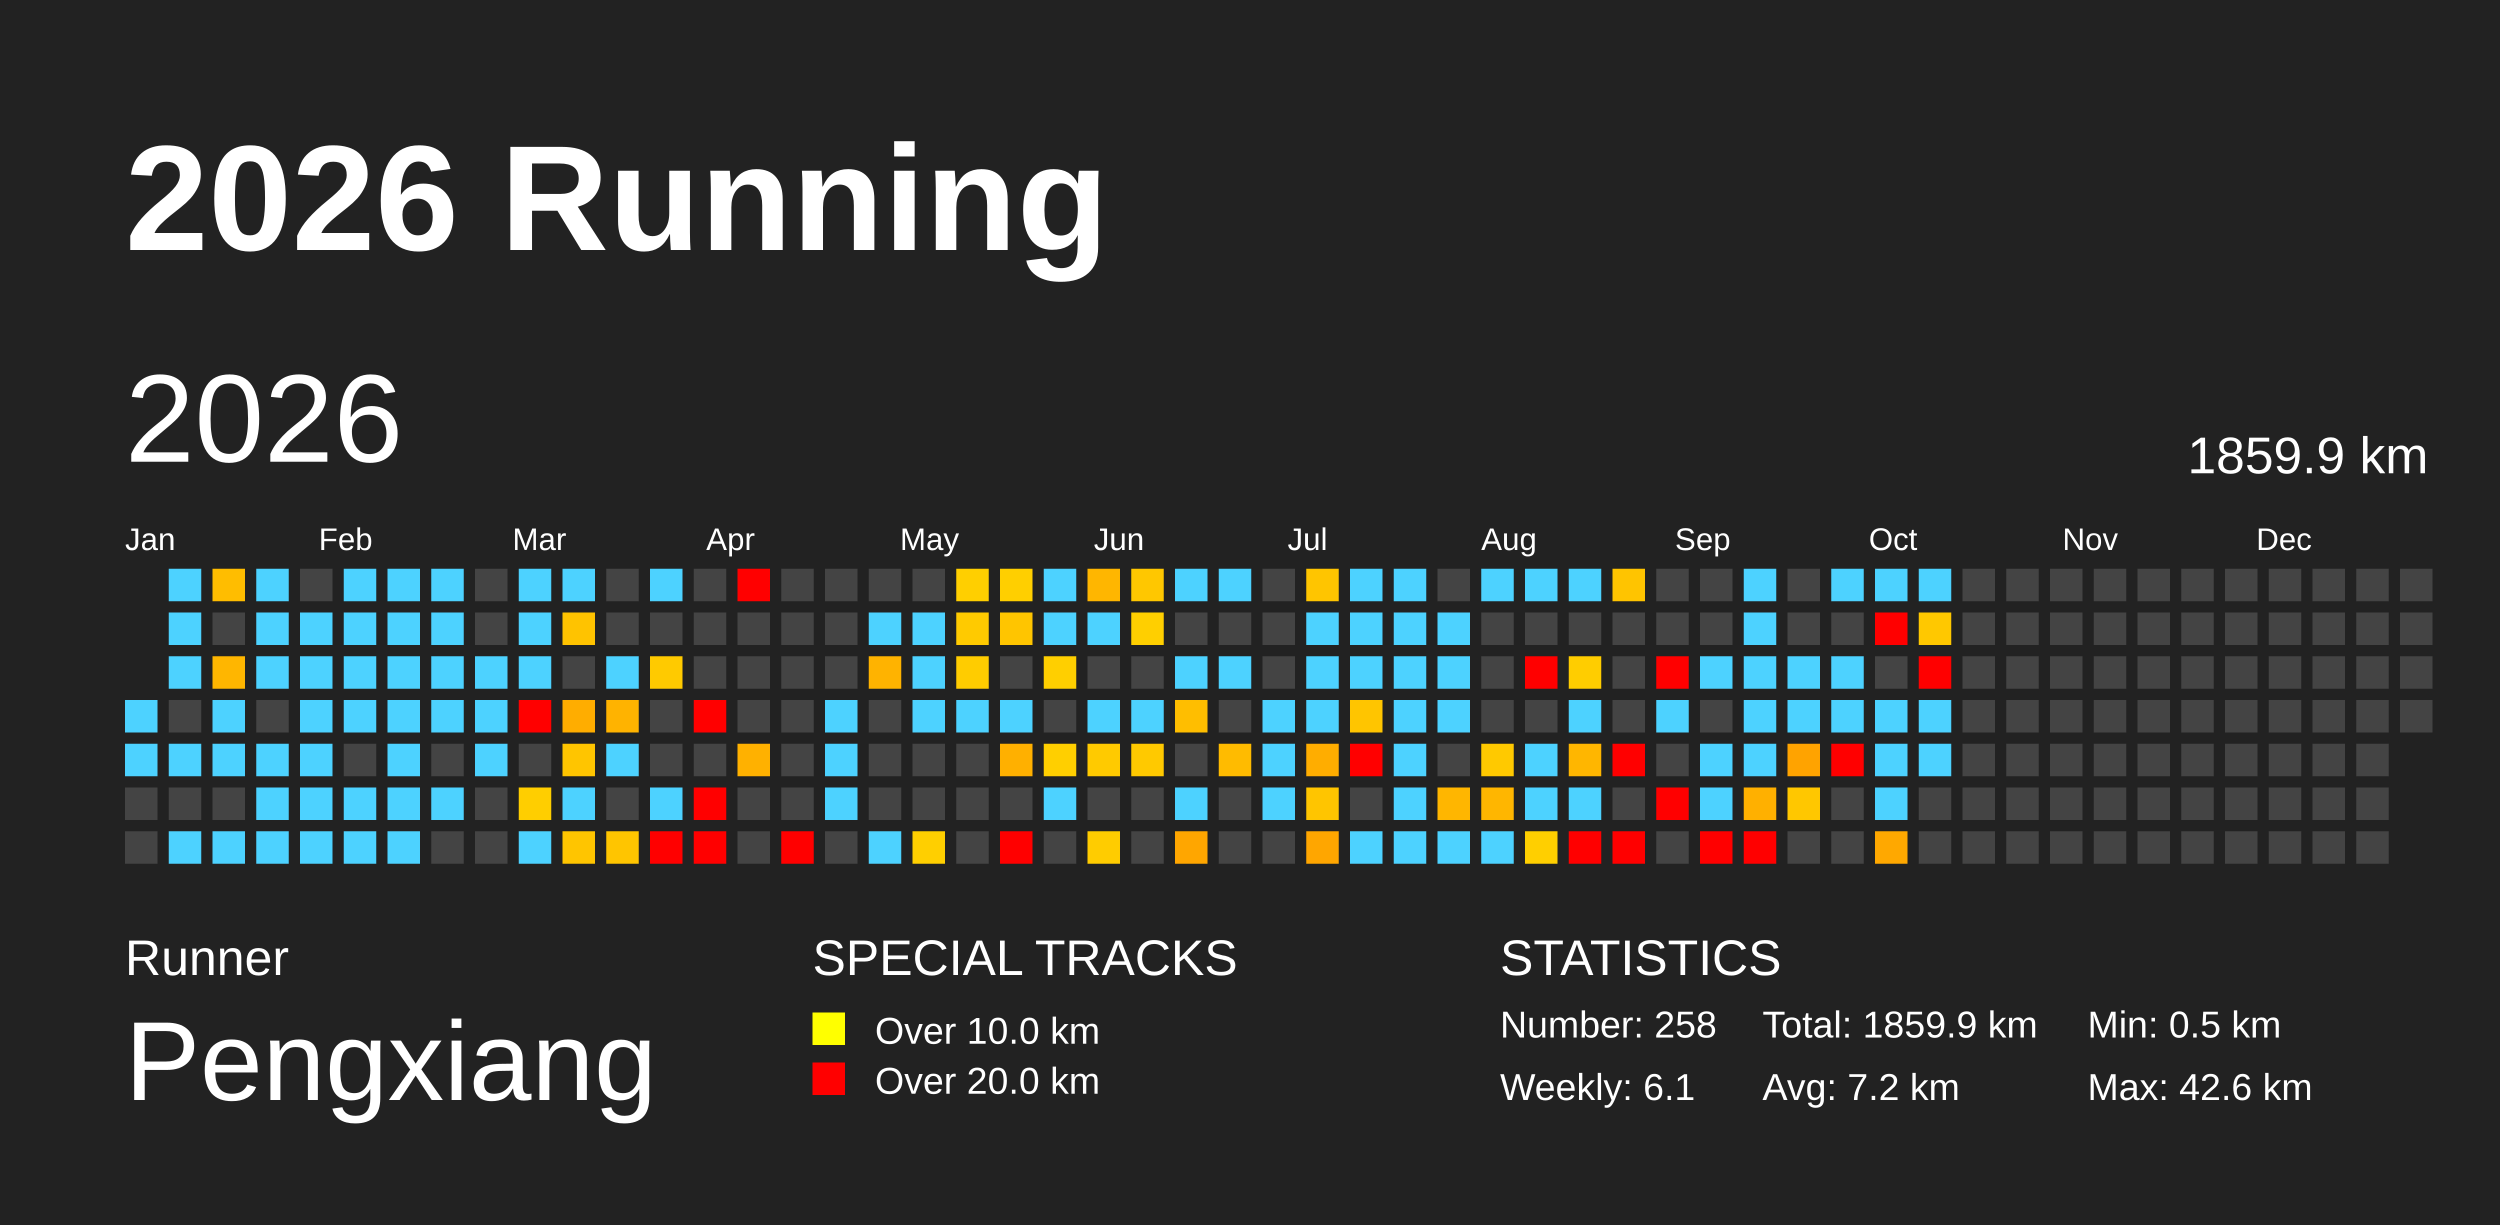
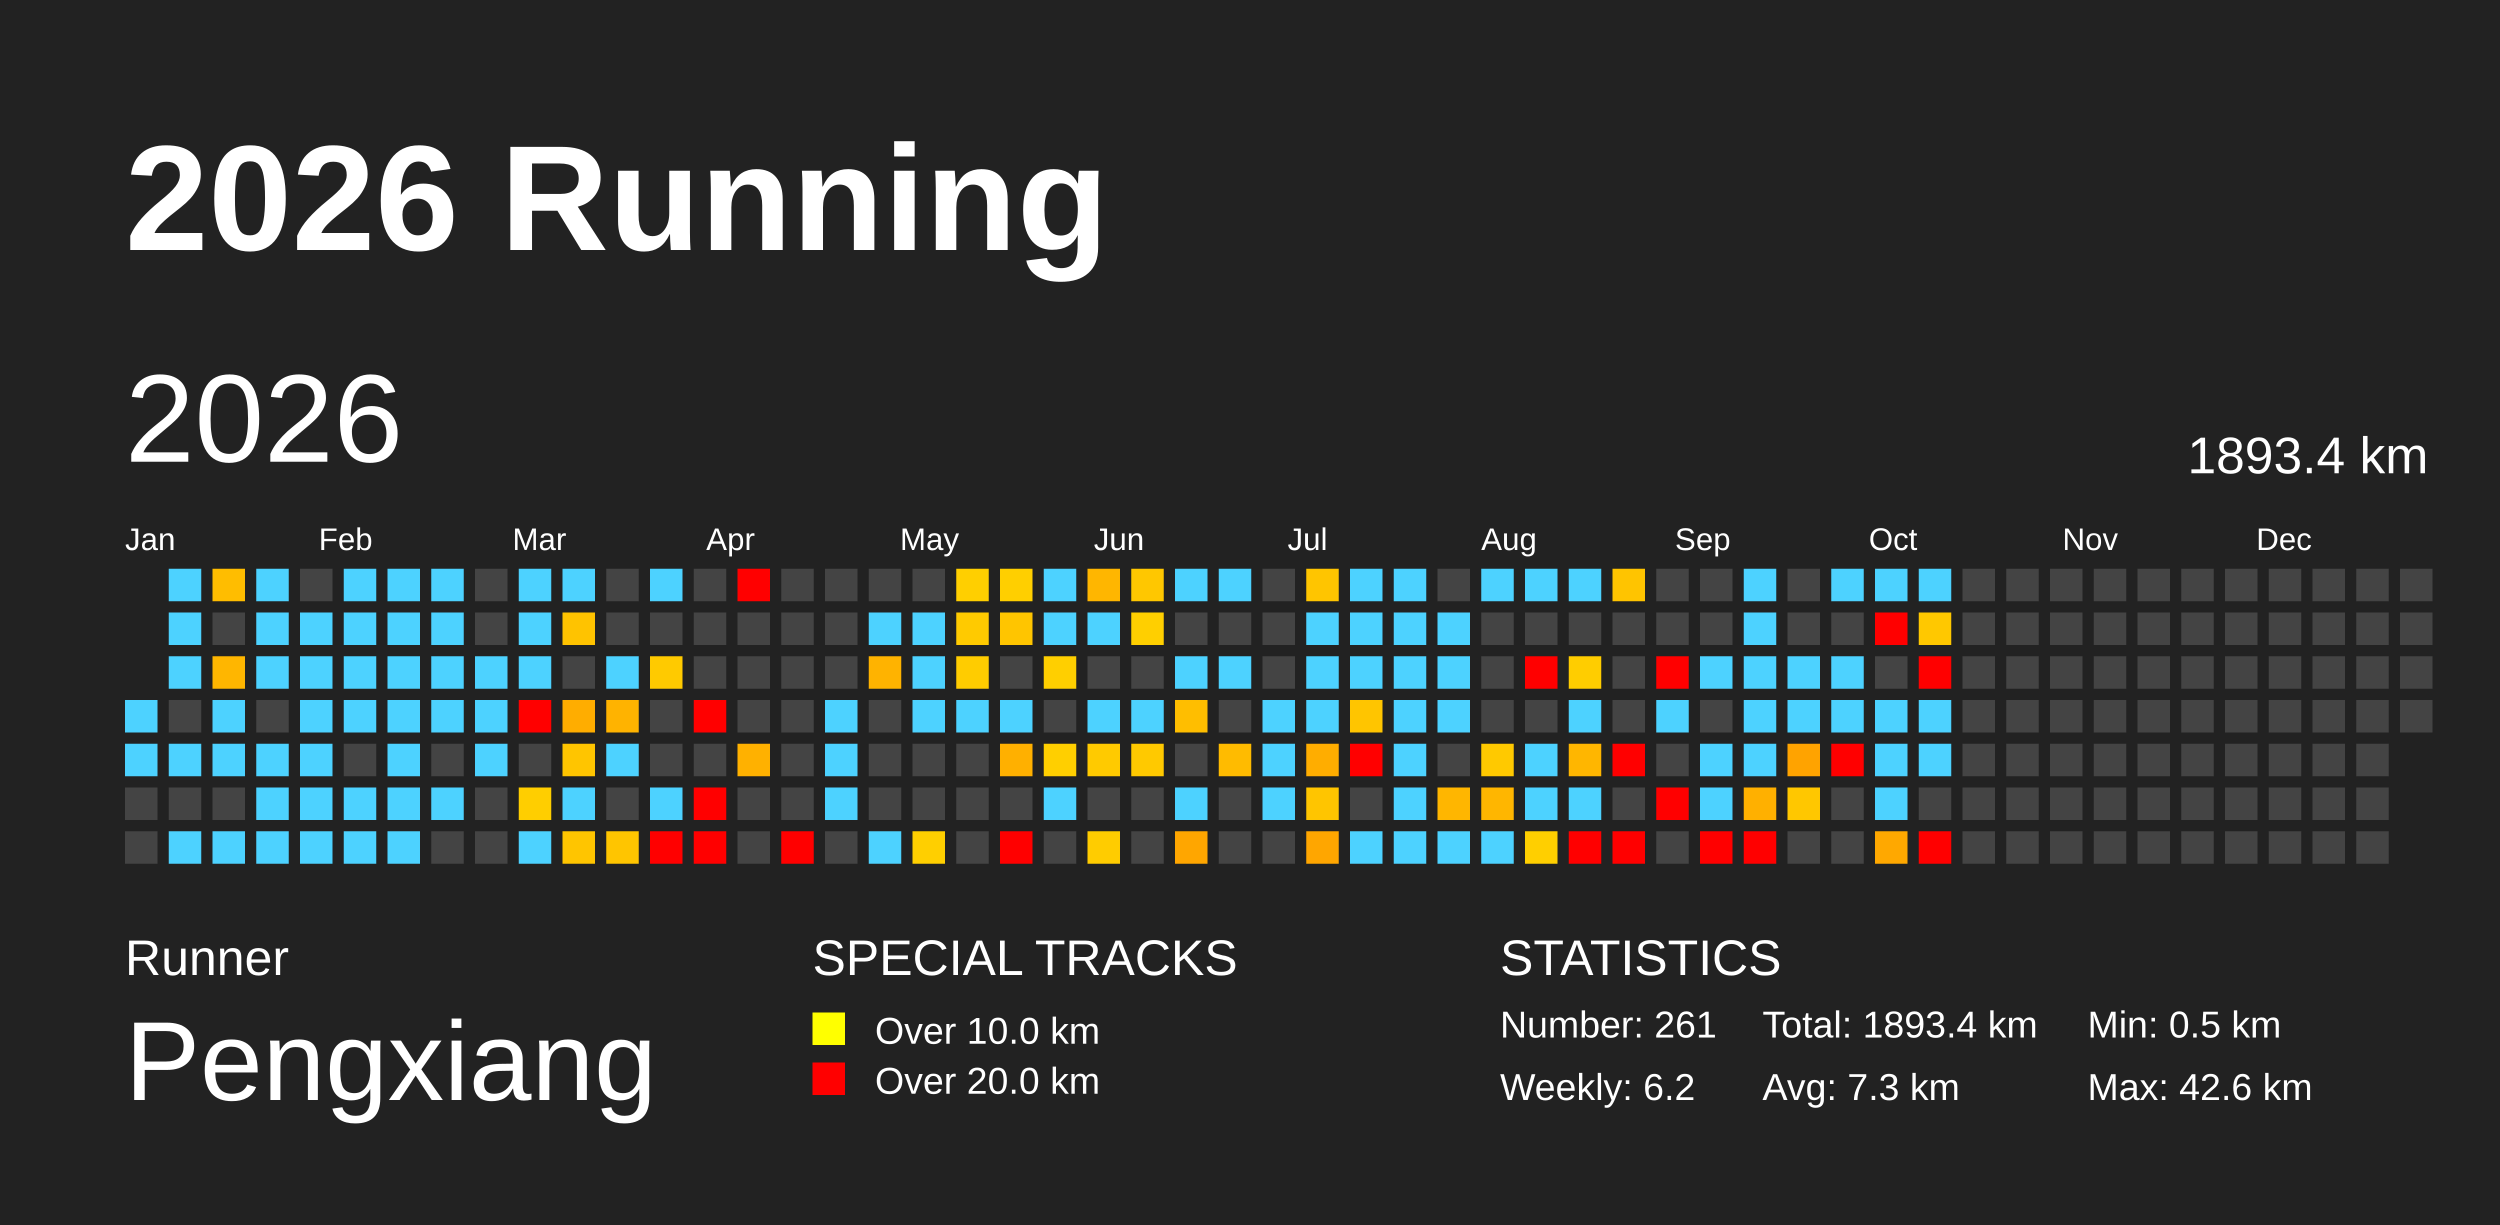
<svg xmlns="http://www.w3.org/2000/svg" baseProfile="full" height="98mm" version="1.1" viewBox="0,0,200,98" width="200mm">
  <defs>
    <pattern height="2" id="indoor-stripe" patternUnits="userSpaceOnUse" width="2">
      <line stroke="white" stroke-opacity="0.45" stroke-width="0.5" x1="0" x2="2" y1="2" y2="0" />
    </pattern>
  </defs>
  <rect fill="#222222" height="98" width="200" x="0" y="0" />
  <text fill="#FFFFFF" style="font-size:12px; font-family:Arial; font-weight:bold;" x="10" y="20">2026 Running</text>
  <text fill="#FFFFFF" style="font-size:4px; font-family:Arial" x="10" y="78">Runner</text>
  <text fill="#FFFFFF" style="font-size:9px; font-family:Arial" x="10" y="88">Pengxiang</text>
  <text fill="#FFFFFF" style="font-size:4px; font-family:Arial" x="65" y="78">SPECIAL TRACKS</text>
  <rect fill="yellow" height="2.6" width="2.6" x="65" y="81" />
  <text fill="#FFFFFF" style="font-size:3px; font-family:Arial" x="70" y="83.5">Over 10.0 km</text>
  <rect fill="red" height="2.6" width="2.6" x="65" y="85" />
  <text fill="#FFFFFF" style="font-size:3px; font-family:Arial" x="70" y="87.5">Over 20.0 km</text>
  <text fill="#FFFFFF" style="font-size:4px; font-family:Arial" x="120" y="78">STATISTICS</text>
-   <text fill="#FFFFFF" style="font-size:3px; font-family:Arial" x="120" y="83">Number: 258</text>
-   <text fill="#FFFFFF" style="font-size:3px; font-family:Arial" x="120" y="88">Weekly: 6.1</text>
-   <text fill="#FFFFFF" style="font-size:3px; font-family:Arial" x="141" y="83">Total: 1859.9 km</text>
-   <text fill="#FFFFFF" style="font-size:3px; font-family:Arial" x="141" y="88">Avg: 7.2 km</text>
+   <text fill="#FFFFFF" style="font-size:3px; font-family:Arial" x="120" y="83">Number: 261</text>
+   <text fill="#FFFFFF" style="font-size:3px; font-family:Arial" x="120" y="88">Weekly: 6.2</text>
+   <text fill="#FFFFFF" style="font-size:3px; font-family:Arial" x="141" y="83">Total: 1893.4 km</text>
+   <text fill="#FFFFFF" style="font-size:3px; font-family:Arial" x="141" y="88">Avg: 7.3 km</text>
  <text fill="#FFFFFF" style="font-size:3px; font-family:Arial" x="167" y="83">Min: 0.5 km</text>
  <text fill="#FFFFFF" style="font-size:3px; font-family:Arial" x="167" y="88">Max: 42.6 km</text>
  <text dominant-baseline="hanging" fill="#FFFFFF" style="font-size:10.0px; font-family:Arial;" x="10" y="30">2026</text>
-   <text dominant-baseline="hanging" fill="#FFFFFF" style="font-size:4.125px; font-family:Arial;" x="175" y="35">1859.9 km</text>
+   <text dominant-baseline="hanging" fill="#FFFFFF" style="font-size:4.125px; font-family:Arial;" x="175" y="35">1893.4 km</text>
  <text fill="#FFFFFF" style="font-size:2.5px; font-family:Arial" x="10.0" y="44">Jan</text>
  <text fill="#FFFFFF" style="font-size:2.5px; font-family:Arial" x="25.5" y="44">Feb</text>
  <text fill="#FFFFFF" style="font-size:2.5px; font-family:Arial" x="41.0" y="44">Mar</text>
  <text fill="#FFFFFF" style="font-size:2.5px; font-family:Arial" x="56.5" y="44">Apr</text>
  <text fill="#FFFFFF" style="font-size:2.5px; font-family:Arial" x="72.0" y="44">May</text>
  <text fill="#FFFFFF" style="font-size:2.5px; font-family:Arial" x="87.5" y="44">Jun</text>
  <text fill="#FFFFFF" style="font-size:2.5px; font-family:Arial" x="103.0" y="44">Jul</text>
  <text fill="#FFFFFF" style="font-size:2.5px; font-family:Arial" x="118.5" y="44">Aug</text>
  <text fill="#FFFFFF" style="font-size:2.5px; font-family:Arial" x="134.0" y="44">Sep</text>
  <text fill="#FFFFFF" style="font-size:2.5px; font-family:Arial" x="149.5" y="44">Oct</text>
  <text fill="#FFFFFF" style="font-size:2.5px; font-family:Arial" x="165.0" y="44">Nov</text>
  <text fill="#FFFFFF" style="font-size:2.5px; font-family:Arial" x="180.5" y="44">Dec</text>
  <rect fill="#4dd2ff" height="2.6" width="2.6" x="10.0" y="56.0" />
  <rect fill="#4dd2ff" height="2.6" width="2.6" x="10.0" y="59.5" />
  <rect fill="#444444" height="2.6" width="2.6" x="10.0" y="63.0" />
  <rect fill="#444444" height="2.6" width="2.6" x="10.0" y="66.5" />
  <rect fill="#4dd2ff" height="2.6" width="2.6" x="13.5" y="45.5" />
  <rect fill="#4dd2ff" height="2.6" width="2.6" x="13.5" y="49.0" />
  <rect fill="#4dd2ff" height="2.6" width="2.6" x="13.5" y="52.5" />
  <rect fill="#444444" height="2.6" width="2.6" x="13.5" y="56.0" />
  <rect fill="#4dd2ff" height="2.6" width="2.6" x="13.5" y="59.5" />
  <rect fill="#444444" height="2.6" width="2.6" x="13.5" y="63.0" />
  <rect fill="#4dd2ff" height="2.6" width="2.6" x="13.5" y="66.5" />
  <rect fill="#ffbd00" height="2.6" width="2.6" x="17.0" y="45.5" />
  <rect fill="#444444" height="2.6" width="2.6" x="17.0" y="49.0" />
  <rect fill="#ffb600" height="2.6" width="2.6" x="17.0" y="52.5" />
  <rect fill="#4dd2ff" height="2.6" width="2.6" x="17.0" y="56.0" />
  <rect fill="#4dd2ff" height="2.6" width="2.6" x="17.0" y="59.5" />
  <rect fill="#444444" height="2.6" width="2.6" x="17.0" y="63.0" />
  <rect fill="#4dd2ff" height="2.6" width="2.6" x="17.0" y="66.5" />
  <rect fill="#4dd2ff" height="2.6" width="2.6" x="20.5" y="45.5" />
  <rect fill="#4dd2ff" height="2.6" width="2.6" x="20.5" y="49.0" />
  <rect fill="#4dd2ff" height="2.6" width="2.6" x="20.5" y="52.5" />
  <rect fill="#444444" height="2.6" width="2.6" x="20.5" y="56.0" />
  <rect fill="#4dd2ff" height="2.6" width="2.6" x="20.5" y="59.5" />
  <rect fill="#4dd2ff" height="2.6" width="2.6" x="20.5" y="63.0" />
  <rect fill="#4dd2ff" height="2.6" width="2.6" x="20.5" y="66.5" />
  <rect fill="#444444" height="2.6" width="2.6" x="24.0" y="45.5" />
  <rect fill="#4dd2ff" height="2.6" width="2.6" x="24.0" y="49.0" />
  <rect fill="#4dd2ff" height="2.6" width="2.6" x="24.0" y="52.5" />
  <rect fill="#4dd2ff" height="2.6" width="2.6" x="24.0" y="56.0" />
  <rect fill="#4dd2ff" height="2.6" width="2.6" x="24.0" y="59.5" />
  <rect fill="#4dd2ff" height="2.6" width="2.6" x="24.0" y="63.0" />
  <rect fill="#4dd2ff" height="2.6" width="2.6" x="24.0" y="66.5" />
  <rect fill="#4dd2ff" height="2.6" width="2.6" x="27.5" y="45.5" />
  <rect fill="#4dd2ff" height="2.6" width="2.6" x="27.5" y="49.0" />
  <rect fill="#4dd2ff" height="2.6" width="2.6" x="27.5" y="52.5" />
  <rect fill="#4dd2ff" height="2.6" width="2.6" x="27.5" y="56.0" />
  <rect fill="#444444" height="2.6" width="2.6" x="27.5" y="59.5" />
  <rect fill="#4dd2ff" height="2.6" width="2.6" x="27.5" y="63.0" />
  <rect fill="#4dd2ff" height="2.6" width="2.6" x="27.5" y="66.5" />
  <rect fill="#4dd2ff" height="2.6" width="2.6" x="31.0" y="45.5" />
  <rect fill="#4dd2ff" height="2.6" width="2.6" x="31.0" y="49.0" />
  <rect fill="#4dd2ff" height="2.6" width="2.6" x="31.0" y="52.5" />
  <rect fill="#4dd2ff" height="2.6" width="2.6" x="31.0" y="56.0" />
  <rect fill="#4dd2ff" height="2.6" width="2.6" x="31.0" y="59.5" />
  <rect fill="#4dd2ff" height="2.6" width="2.6" x="31.0" y="63.0" />
  <rect fill="#4dd2ff" height="2.6" width="2.6" x="31.0" y="66.5" />
  <rect fill="#4dd2ff" height="2.6" width="2.6" x="34.5" y="45.5" />
  <rect fill="#4dd2ff" height="2.6" width="2.6" x="34.5" y="49.0" />
  <rect fill="#4dd2ff" height="2.6" width="2.6" x="34.5" y="52.5" />
  <rect fill="#4dd2ff" height="2.6" width="2.6" x="34.5" y="56.0" />
  <rect fill="#444444" height="2.6" width="2.6" x="34.5" y="59.5" />
  <rect fill="#4dd2ff" height="2.6" width="2.6" x="34.5" y="63.0" />
  <rect fill="#444444" height="2.6" width="2.6" x="34.5" y="66.5" />
  <rect fill="#444444" height="2.6" width="2.6" x="38.0" y="45.5" />
  <rect fill="#444444" height="2.6" width="2.6" x="38.0" y="49.0" />
  <rect fill="#4dd2ff" height="2.6" width="2.6" x="38.0" y="52.5" />
  <rect fill="#4dd2ff" height="2.6" width="2.6" x="38.0" y="56.0" />
  <rect fill="#4dd2ff" height="2.6" width="2.6" x="38.0" y="59.5" />
  <rect fill="#444444" height="2.6" width="2.6" x="38.0" y="63.0" />
  <rect fill="#444444" height="2.6" width="2.6" x="38.0" y="66.5" />
  <rect fill="#4dd2ff" height="2.6" width="2.6" x="41.5" y="45.5" />
  <rect fill="#4dd2ff" height="2.6" width="2.6" x="41.5" y="49.0" />
  <rect fill="#4dd2ff" height="2.6" width="2.6" x="41.5" y="52.5" />
  <rect fill="red" height="2.6" width="2.6" x="41.5" y="56.0" />
  <rect fill="#444444" height="2.6" width="2.6" x="41.5" y="59.5" />
  <rect fill="#ffce00" height="2.6" width="2.6" x="41.5" y="63.0" />
  <rect fill="#4dd2ff" height="2.6" width="2.6" x="41.5" y="66.5" />
  <rect fill="#4dd2ff" height="2.6" width="2.6" x="45.0" y="45.5" />
  <rect fill="#ffc300" height="2.6" width="2.6" x="45.0" y="49.0" />
  <rect fill="#444444" height="2.6" width="2.6" x="45.0" y="52.5" />
  <rect fill="#ffad00" height="2.6" width="2.6" x="45.0" y="56.0" />
  <rect fill="#ffc500" height="2.6" width="2.6" x="45.0" y="59.5" />
  <rect fill="#4dd2ff" height="2.6" width="2.6" x="45.0" y="63.0" />
  <rect fill="#ffc500" height="2.6" width="2.6" x="45.0" y="66.5" />
  <rect fill="#444444" height="2.6" width="2.6" x="48.5" y="45.5" />
  <rect fill="#444444" height="2.6" width="2.6" x="48.5" y="49.0" />
  <rect fill="#4dd2ff" height="2.6" width="2.6" x="48.5" y="52.5" />
  <rect fill="#ffb300" height="2.6" width="2.6" x="48.5" y="56.0" />
  <rect fill="#4dd2ff" height="2.6" width="2.6" x="48.5" y="59.5" />
  <rect fill="#444444" height="2.6" width="2.6" x="48.5" y="63.0" />
  <rect fill="#ffc500" height="2.6" width="2.6" x="48.5" y="66.5" />
  <rect fill="#4dd2ff" height="2.6" width="2.6" x="52.0" y="45.5" />
  <rect fill="#444444" height="2.6" width="2.6" x="52.0" y="49.0" />
  <rect fill="#ffca00" height="2.6" width="2.6" x="52.0" y="52.5" />
  <rect fill="#444444" height="2.6" width="2.6" x="52.0" y="56.0" />
  <rect fill="#444444" height="2.6" width="2.6" x="52.0" y="59.5" />
  <rect fill="#4dd2ff" height="2.6" width="2.6" x="52.0" y="63.0" />
  <rect fill="red" height="2.6" width="2.6" x="52.0" y="66.5" />
  <rect fill="#444444" height="2.6" width="2.6" x="55.5" y="45.5" />
  <rect fill="#444444" height="2.6" width="2.6" x="55.5" y="49.0" />
  <rect fill="#444444" height="2.6" width="2.6" x="55.5" y="52.5" />
  <rect fill="red" height="2.6" width="2.6" x="55.5" y="56.0" />
  <rect fill="#444444" height="2.6" width="2.6" x="55.5" y="59.5" />
  <rect fill="red" height="2.6" width="2.6" x="55.5" y="63.0" />
  <rect fill="red" height="2.6" width="2.6" x="55.5" y="66.5" />
  <rect fill="red" height="2.6" width="2.6" x="59.0" y="45.5" />
  <rect fill="#444444" height="2.6" width="2.6" x="59.0" y="49.0" />
  <rect fill="#444444" height="2.6" width="2.6" x="59.0" y="52.5" />
  <rect fill="#444444" height="2.6" width="2.6" x="59.0" y="56.0" />
  <rect fill="#ffb100" height="2.6" width="2.6" x="59.0" y="59.5" />
  <rect fill="#444444" height="2.6" width="2.6" x="59.0" y="63.0" />
  <rect fill="#444444" height="2.6" width="2.6" x="59.0" y="66.5" />
  <rect fill="#444444" height="2.6" width="2.6" x="62.5" y="45.5" />
  <rect fill="#444444" height="2.6" width="2.6" x="62.5" y="49.0" />
  <rect fill="#444444" height="2.6" width="2.6" x="62.5" y="52.5" />
  <rect fill="#444444" height="2.6" width="2.6" x="62.5" y="56.0" />
  <rect fill="#444444" height="2.6" width="2.6" x="62.5" y="59.5" />
  <rect fill="#444444" height="2.6" width="2.6" x="62.5" y="63.0" />
  <rect fill="red" height="2.6" width="2.6" x="62.5" y="66.5" />
  <rect fill="#444444" height="2.6" width="2.6" x="66.0" y="45.5" />
  <rect fill="#444444" height="2.6" width="2.6" x="66.0" y="49.0" />
  <rect fill="#444444" height="2.6" width="2.6" x="66.0" y="52.5" />
  <rect fill="#4dd2ff" height="2.6" width="2.6" x="66.0" y="56.0" />
  <rect fill="#4dd2ff" height="2.6" width="2.6" x="66.0" y="59.5" />
  <rect fill="#4dd2ff" height="2.6" width="2.6" x="66.0" y="63.0" />
  <rect fill="#444444" height="2.6" width="2.6" x="66.0" y="66.5" />
  <rect fill="#444444" height="2.6" width="2.6" x="69.5" y="45.5" />
  <rect fill="#4dd2ff" height="2.6" width="2.6" x="69.5" y="49.0" />
  <rect fill="#ffb300" height="2.6" width="2.6" x="69.5" y="52.5" />
  <rect fill="#444444" height="2.6" width="2.6" x="69.5" y="56.0" />
  <rect fill="#444444" height="2.6" width="2.6" x="69.5" y="59.5" />
  <rect fill="#444444" height="2.6" width="2.6" x="69.5" y="63.0" />
  <rect fill="#4dd2ff" height="2.6" width="2.6" x="69.5" y="66.5" />
  <rect fill="#444444" height="2.6" width="2.6" x="73.0" y="45.5" />
  <rect fill="#4dd2ff" height="2.6" width="2.6" x="73.0" y="49.0" />
  <rect fill="#4dd2ff" height="2.6" width="2.6" x="73.0" y="52.5" />
  <rect fill="#4dd2ff" height="2.6" width="2.6" x="73.0" y="56.0" />
  <rect fill="#444444" height="2.6" width="2.6" x="73.0" y="59.5" />
  <rect fill="#444444" height="2.6" width="2.6" x="73.0" y="63.0" />
  <rect fill="#ffcf00" height="2.6" width="2.6" x="73.0" y="66.5" />
  <rect fill="#ffcf00" height="2.6" width="2.6" x="76.5" y="45.5" />
  <rect fill="#ffca00" height="2.6" width="2.6" x="76.5" y="49.0" />
  <rect fill="#ffcc00" height="2.6" width="2.6" x="76.5" y="52.5" />
  <rect fill="#4dd2ff" height="2.6" width="2.6" x="76.5" y="56.0" />
  <rect fill="#444444" height="2.6" width="2.6" x="76.5" y="59.5" />
  <rect fill="#444444" height="2.6" width="2.6" x="76.5" y="63.0" />
  <rect fill="#444444" height="2.6" width="2.6" x="76.5" y="66.5" />
  <rect fill="#ffcf00" height="2.6" width="2.6" x="80.0" y="45.5" />
  <rect fill="#ffc500" height="2.6" width="2.6" x="80.0" y="49.0" />
  <rect fill="#444444" height="2.6" width="2.6" x="80.0" y="52.5" />
  <rect fill="#4dd2ff" height="2.6" width="2.6" x="80.0" y="56.0" />
  <rect fill="#ffb000" height="2.6" width="2.6" x="80.0" y="59.5" />
  <rect fill="#444444" height="2.6" width="2.6" x="80.0" y="63.0" />
  <rect fill="red" height="2.6" width="2.6" x="80.0" y="66.5" />
  <rect fill="#4dd2ff" height="2.6" width="2.6" x="83.5" y="45.5" />
  <rect fill="#4dd2ff" height="2.6" width="2.6" x="83.5" y="49.0" />
  <rect fill="#ffcf00" height="2.6" width="2.6" x="83.5" y="52.5" />
  <rect fill="#444444" height="2.6" width="2.6" x="83.5" y="56.0" />
  <rect fill="#ffcf00" height="2.6" width="2.6" x="83.5" y="59.5" />
  <rect fill="#4dd2ff" height="2.6" width="2.6" x="83.5" y="63.0" />
  <rect fill="#444444" height="2.6" width="2.6" x="83.5" y="66.5" />
  <rect fill="#ffb600" height="2.6" width="2.6" x="87.0" y="45.5" />
  <rect fill="#4dd2ff" height="2.6" width="2.6" x="87.0" y="49.0" />
  <rect fill="#444444" height="2.6" width="2.6" x="87.0" y="52.5" />
  <rect fill="#4dd2ff" height="2.6" width="2.6" x="87.0" y="56.0" />
  <rect fill="#ffca00" height="2.6" width="2.6" x="87.0" y="59.5" />
  <rect fill="#444444" height="2.6" width="2.6" x="87.0" y="63.0" />
  <rect fill="#ffcc00" height="2.6" width="2.6" x="87.0" y="66.5" />
  <rect fill="#ffc700" height="2.6" width="2.6" x="90.5" y="45.5" />
  <rect fill="#ffcf00" height="2.6" width="2.6" x="90.5" y="49.0" />
  <rect fill="#444444" height="2.6" width="2.6" x="90.5" y="52.5" />
  <rect fill="#4dd2ff" height="2.6" width="2.6" x="90.5" y="56.0" />
  <rect fill="#ffc900" height="2.6" width="2.6" x="90.5" y="59.5" />
  <rect fill="#444444" height="2.6" width="2.6" x="90.5" y="63.0" />
  <rect fill="#444444" height="2.6" width="2.6" x="90.5" y="66.5" />
  <rect fill="#4dd2ff" height="2.6" width="2.6" x="94.0" y="45.5" />
  <rect fill="#444444" height="2.6" width="2.6" x="94.0" y="49.0" />
  <rect fill="#4dd2ff" height="2.6" width="2.6" x="94.0" y="52.5" />
  <rect fill="#ffbe00" height="2.6" width="2.6" x="94.0" y="56.0" />
  <rect fill="#444444" height="2.6" width="2.6" x="94.0" y="59.5" />
  <rect fill="#4dd2ff" height="2.6" width="2.6" x="94.0" y="63.0" />
  <rect fill="#ffa600" height="2.6" width="2.6" x="94.0" y="66.5" />
  <rect fill="#4dd2ff" height="2.6" width="2.6" x="97.5" y="45.5" />
  <rect fill="#444444" height="2.6" width="2.6" x="97.5" y="49.0" />
  <rect fill="#4dd2ff" height="2.6" width="2.6" x="97.5" y="52.5" />
  <rect fill="#444444" height="2.6" width="2.6" x="97.5" y="56.0" />
  <rect fill="#ffbb00" height="2.6" width="2.6" x="97.5" y="59.5" />
  <rect fill="#444444" height="2.6" width="2.6" x="97.5" y="63.0" />
  <rect fill="#444444" height="2.6" width="2.6" x="97.5" y="66.5" />
  <rect fill="#444444" height="2.6" width="2.6" x="101.0" y="45.5" />
  <rect fill="#444444" height="2.6" width="2.6" x="101.0" y="49.0" />
  <rect fill="#444444" height="2.6" width="2.6" x="101.0" y="52.5" />
  <rect fill="#4dd2ff" height="2.6" width="2.6" x="101.0" y="56.0" />
  <rect fill="#4dd2ff" height="2.6" width="2.6" x="101.0" y="59.5" />
  <rect fill="#4dd2ff" height="2.6" width="2.6" x="101.0" y="63.0" />
  <rect fill="#444444" height="2.6" width="2.6" x="101.0" y="66.5" />
  <rect fill="#ffc500" height="2.6" width="2.6" x="104.5" y="45.5" />
  <rect fill="#4dd2ff" height="2.6" width="2.6" x="104.5" y="49.0" />
  <rect fill="#4dd2ff" height="2.6" width="2.6" x="104.5" y="52.5" />
  <rect fill="#4dd2ff" height="2.6" width="2.6" x="104.5" y="56.0" />
  <rect fill="#ffad00" height="2.6" width="2.6" x="104.5" y="59.5" />
  <rect fill="#ffc500" height="2.6" width="2.6" x="104.5" y="63.0" />
  <rect fill="#ffa600" height="2.6" width="2.6" x="104.5" y="66.5" />
  <rect fill="#4dd2ff" height="2.6" width="2.6" x="108.0" y="45.5" />
  <rect fill="#4dd2ff" height="2.6" width="2.6" x="108.0" y="49.0" />
  <rect fill="#4dd2ff" height="2.6" width="2.6" x="108.0" y="52.5" />
  <rect fill="#ffc500" height="2.6" width="2.6" x="108.0" y="56.0" />
  <rect fill="red" height="2.6" width="2.6" x="108.0" y="59.5" />
  <rect fill="#444444" height="2.6" width="2.6" x="108.0" y="63.0" />
  <rect fill="#4dd2ff" height="2.6" width="2.6" x="108.0" y="66.5" />
  <rect fill="#4dd2ff" height="2.6" width="2.6" x="111.5" y="45.5" />
  <rect fill="#4dd2ff" height="2.6" width="2.6" x="111.5" y="49.0" />
  <rect fill="#4dd2ff" height="2.6" width="2.6" x="111.5" y="52.5" />
  <rect fill="#4dd2ff" height="2.6" width="2.6" x="111.5" y="56.0" />
  <rect fill="#4dd2ff" height="2.6" width="2.6" x="111.5" y="59.5" />
  <rect fill="#4dd2ff" height="2.6" width="2.6" x="111.5" y="63.0" />
  <rect fill="#4dd2ff" height="2.6" width="2.6" x="111.5" y="66.5" />
  <rect fill="#444444" height="2.6" width="2.6" x="115.0" y="45.5" />
  <rect fill="#4dd2ff" height="2.6" width="2.6" x="115.0" y="49.0" />
  <rect fill="#4dd2ff" height="2.6" width="2.6" x="115.0" y="52.5" />
  <rect fill="#4dd2ff" height="2.6" width="2.6" x="115.0" y="56.0" />
  <rect fill="#444444" height="2.6" width="2.6" x="115.0" y="59.5" />
  <rect fill="#ffb600" height="2.6" width="2.6" x="115.0" y="63.0" />
  <rect fill="#4dd2ff" height="2.6" width="2.6" x="115.0" y="66.5" />
  <rect fill="#4dd2ff" height="2.6" width="2.6" x="118.5" y="45.5" />
  <rect fill="#444444" height="2.6" width="2.6" x="118.5" y="49.0" />
  <rect fill="#444444" height="2.6" width="2.6" x="118.5" y="52.5" />
  <rect fill="#444444" height="2.6" width="2.6" x="118.5" y="56.0" />
  <rect fill="#ffc900" height="2.6" width="2.6" x="118.5" y="59.5" />
  <rect fill="#ffb600" height="2.6" width="2.6" x="118.5" y="63.0" />
  <rect fill="#4dd2ff" height="2.6" width="2.6" x="118.5" y="66.5" />
  <rect fill="#4dd2ff" height="2.6" width="2.6" x="122.0" y="45.5" />
  <rect fill="#444444" height="2.6" width="2.6" x="122.0" y="49.0" />
  <rect fill="red" height="2.6" width="2.6" x="122.0" y="52.5" />
  <rect fill="#444444" height="2.6" width="2.6" x="122.0" y="56.0" />
  <rect fill="#4dd2ff" height="2.6" width="2.6" x="122.0" y="59.5" />
  <rect fill="#4dd2ff" height="2.6" width="2.6" x="122.0" y="63.0" />
  <rect fill="#ffcf00" height="2.6" width="2.6" x="122.0" y="66.5" />
  <rect fill="#4dd2ff" height="2.6" width="2.6" x="125.5" y="45.5" />
  <rect fill="#444444" height="2.6" width="2.6" x="125.5" y="49.0" />
  <rect fill="#ffcd00" height="2.6" width="2.6" x="125.5" y="52.5" />
  <rect fill="#4dd2ff" height="2.6" width="2.6" x="125.5" y="56.0" />
  <rect fill="#ffb600" height="2.6" width="2.6" x="125.5" y="59.5" />
  <rect fill="#4dd2ff" height="2.6" width="2.6" x="125.5" y="63.0" />
  <rect fill="red" height="2.6" width="2.6" x="125.5" y="66.5" />
  <rect fill="#ffc400" height="2.6" width="2.6" x="129.0" y="45.5" />
  <rect fill="#444444" height="2.6" width="2.6" x="129.0" y="49.0" />
  <rect fill="#444444" height="2.6" width="2.6" x="129.0" y="52.5" />
  <rect fill="#444444" height="2.6" width="2.6" x="129.0" y="56.0" />
  <rect fill="red" height="2.6" width="2.6" x="129.0" y="59.5" />
  <rect fill="#444444" height="2.6" width="2.6" x="129.0" y="63.0" />
  <rect fill="red" height="2.6" width="2.6" x="129.0" y="66.5" />
  <rect fill="#444444" height="2.6" width="2.6" x="132.5" y="45.5" />
  <rect fill="#444444" height="2.6" width="2.6" x="132.5" y="49.0" />
  <rect fill="red" height="2.6" width="2.6" x="132.5" y="52.5" />
  <rect fill="#4dd2ff" height="2.6" width="2.6" x="132.5" y="56.0" />
  <rect fill="#444444" height="2.6" width="2.6" x="132.5" y="59.5" />
  <rect fill="red" height="2.6" width="2.6" x="132.5" y="63.0" />
  <rect fill="#444444" height="2.6" width="2.6" x="132.5" y="66.5" />
  <rect fill="#444444" height="2.6" width="2.6" x="136.0" y="45.5" />
  <rect fill="#444444" height="2.6" width="2.6" x="136.0" y="49.0" />
  <rect fill="#4dd2ff" height="2.6" width="2.6" x="136.0" y="52.5" />
  <rect fill="#444444" height="2.6" width="2.6" x="136.0" y="56.0" />
  <rect fill="#4dd2ff" height="2.6" width="2.6" x="136.0" y="59.5" />
  <rect fill="#4dd2ff" height="2.6" width="2.6" x="136.0" y="63.0" />
  <rect fill="red" height="2.6" width="2.6" x="136.0" y="66.5" />
  <rect fill="#4dd2ff" height="2.6" width="2.6" x="139.5" y="45.5" />
  <rect fill="#4dd2ff" height="2.6" width="2.6" x="139.5" y="49.0" />
  <rect fill="#4dd2ff" height="2.6" width="2.6" x="139.5" y="52.5" />
  <rect fill="#4dd2ff" height="2.6" width="2.6" x="139.5" y="56.0" />
  <rect fill="#4dd2ff" height="2.6" width="2.6" x="139.5" y="59.5" />
  <rect fill="#ffb000" height="2.6" width="2.6" x="139.5" y="63.0" />
  <rect fill="red" height="2.6" width="2.6" x="139.5" y="66.5" />
  <rect fill="#444444" height="2.6" width="2.6" x="143.0" y="45.5" />
  <rect fill="#444444" height="2.6" width="2.6" x="143.0" y="49.0" />
  <rect fill="#4dd2ff" height="2.6" width="2.6" x="143.0" y="52.5" />
  <rect fill="#4dd2ff" height="2.6" width="2.6" x="143.0" y="56.0" />
  <rect fill="#ffa300" height="2.6" width="2.6" x="143.0" y="59.5" />
  <rect fill="#ffc700" height="2.6" width="2.6" x="143.0" y="63.0" />
  <rect fill="#444444" height="2.6" width="2.6" x="143.0" y="66.5" />
  <rect fill="#4dd2ff" height="2.6" width="2.6" x="146.5" y="45.5" />
  <rect fill="#444444" height="2.6" width="2.6" x="146.5" y="49.0" />
  <rect fill="#4dd2ff" height="2.6" width="2.6" x="146.5" y="52.5" />
  <rect fill="#4dd2ff" height="2.6" width="2.6" x="146.5" y="56.0" />
  <rect fill="red" height="2.6" width="2.6" x="146.5" y="59.5" />
  <rect fill="#444444" height="2.6" width="2.6" x="146.5" y="63.0" />
  <rect fill="#444444" height="2.6" width="2.6" x="146.5" y="66.5" />
  <rect fill="#4dd2ff" height="2.6" width="2.6" x="150.0" y="45.5" />
  <rect fill="red" height="2.6" width="2.6" x="150.0" y="49.0" />
  <rect fill="#444444" height="2.6" width="2.6" x="150.0" y="52.5" />
  <rect fill="#4dd2ff" height="2.6" width="2.6" x="150.0" y="56.0" />
  <rect fill="#4dd2ff" height="2.6" width="2.6" x="150.0" y="59.5" />
  <rect fill="#4dd2ff" height="2.6" width="2.6" x="150.0" y="63.0" />
  <rect fill="#ffa800" height="2.6" width="2.6" x="150.0" y="66.5" />
  <rect fill="#4dd2ff" height="2.6" width="2.6" x="153.5" y="45.5" />
  <rect fill="#ffc800" height="2.6" width="2.6" x="153.5" y="49.0" />
  <rect fill="red" height="2.6" width="2.6" x="153.5" y="52.5" />
  <rect fill="#4dd2ff" height="2.6" width="2.6" x="153.5" y="56.0" />
  <rect fill="#4dd2ff" height="2.6" width="2.6" x="153.5" y="59.5" />
  <rect fill="#444444" height="2.6" width="2.6" x="153.5" y="63.0" />
-   <rect fill="#444444" height="2.6" width="2.6" x="153.5" y="66.5" />
+   <rect fill="red" height="2.6" width="2.6" x="153.5" y="66.5" />
  <rect fill="#444444" height="2.6" width="2.6" x="157.0" y="45.5" />
  <rect fill="#444444" height="2.6" width="2.6" x="157.0" y="49.0" />
  <rect fill="#444444" height="2.6" width="2.6" x="157.0" y="52.5" />
  <rect fill="#444444" height="2.6" width="2.6" x="157.0" y="56.0" />
  <rect fill="#444444" height="2.6" width="2.6" x="157.0" y="59.5" />
  <rect fill="#444444" height="2.6" width="2.6" x="157.0" y="63.0" />
  <rect fill="#444444" height="2.6" width="2.6" x="157.0" y="66.5" />
  <rect fill="#444444" height="2.6" width="2.6" x="160.5" y="45.5" />
  <rect fill="#444444" height="2.6" width="2.6" x="160.5" y="49.0" />
  <rect fill="#444444" height="2.6" width="2.6" x="160.5" y="52.5" />
  <rect fill="#444444" height="2.6" width="2.6" x="160.5" y="56.0" />
  <rect fill="#444444" height="2.6" width="2.6" x="160.5" y="59.5" />
  <rect fill="#444444" height="2.6" width="2.6" x="160.5" y="63.0" />
  <rect fill="#444444" height="2.6" width="2.6" x="160.5" y="66.5" />
  <rect fill="#444444" height="2.6" width="2.6" x="164.0" y="45.5" />
  <rect fill="#444444" height="2.6" width="2.6" x="164.0" y="49.0" />
  <rect fill="#444444" height="2.6" width="2.6" x="164.0" y="52.5" />
  <rect fill="#444444" height="2.6" width="2.6" x="164.0" y="56.0" />
  <rect fill="#444444" height="2.6" width="2.6" x="164.0" y="59.5" />
  <rect fill="#444444" height="2.6" width="2.6" x="164.0" y="63.0" />
  <rect fill="#444444" height="2.6" width="2.6" x="164.0" y="66.5" />
  <rect fill="#444444" height="2.6" width="2.6" x="167.5" y="45.5" />
  <rect fill="#444444" height="2.6" width="2.6" x="167.5" y="49.0" />
  <rect fill="#444444" height="2.6" width="2.6" x="167.5" y="52.5" />
  <rect fill="#444444" height="2.6" width="2.6" x="167.5" y="56.0" />
  <rect fill="#444444" height="2.6" width="2.6" x="167.5" y="59.5" />
  <rect fill="#444444" height="2.6" width="2.6" x="167.5" y="63.0" />
  <rect fill="#444444" height="2.6" width="2.6" x="167.5" y="66.5" />
  <rect fill="#444444" height="2.6" width="2.6" x="171.0" y="45.5" />
  <rect fill="#444444" height="2.6" width="2.6" x="171.0" y="49.0" />
  <rect fill="#444444" height="2.6" width="2.6" x="171.0" y="52.5" />
  <rect fill="#444444" height="2.6" width="2.6" x="171.0" y="56.0" />
  <rect fill="#444444" height="2.6" width="2.6" x="171.0" y="59.5" />
  <rect fill="#444444" height="2.6" width="2.6" x="171.0" y="63.0" />
  <rect fill="#444444" height="2.6" width="2.6" x="171.0" y="66.5" />
  <rect fill="#444444" height="2.6" width="2.6" x="174.5" y="45.5" />
  <rect fill="#444444" height="2.6" width="2.6" x="174.5" y="49.0" />
  <rect fill="#444444" height="2.6" width="2.6" x="174.5" y="52.5" />
  <rect fill="#444444" height="2.6" width="2.6" x="174.5" y="56.0" />
  <rect fill="#444444" height="2.6" width="2.6" x="174.5" y="59.5" />
  <rect fill="#444444" height="2.6" width="2.6" x="174.5" y="63.0" />
  <rect fill="#444444" height="2.6" width="2.6" x="174.5" y="66.5" />
  <rect fill="#444444" height="2.6" width="2.6" x="178.0" y="45.5" />
  <rect fill="#444444" height="2.6" width="2.6" x="178.0" y="49.0" />
  <rect fill="#444444" height="2.6" width="2.6" x="178.0" y="52.5" />
  <rect fill="#444444" height="2.6" width="2.6" x="178.0" y="56.0" />
  <rect fill="#444444" height="2.6" width="2.6" x="178.0" y="59.5" />
  <rect fill="#444444" height="2.6" width="2.6" x="178.0" y="63.0" />
  <rect fill="#444444" height="2.6" width="2.6" x="178.0" y="66.5" />
  <rect fill="#444444" height="2.6" width="2.6" x="181.5" y="45.5" />
  <rect fill="#444444" height="2.6" width="2.6" x="181.5" y="49.0" />
  <rect fill="#444444" height="2.6" width="2.6" x="181.5" y="52.5" />
  <rect fill="#444444" height="2.6" width="2.6" x="181.5" y="56.0" />
  <rect fill="#444444" height="2.6" width="2.6" x="181.5" y="59.5" />
  <rect fill="#444444" height="2.6" width="2.6" x="181.5" y="63.0" />
  <rect fill="#444444" height="2.6" width="2.6" x="181.5" y="66.5" />
  <rect fill="#444444" height="2.6" width="2.6" x="185.0" y="45.5" />
  <rect fill="#444444" height="2.6" width="2.6" x="185.0" y="49.0" />
  <rect fill="#444444" height="2.6" width="2.6" x="185.0" y="52.5" />
  <rect fill="#444444" height="2.6" width="2.6" x="185.0" y="56.0" />
  <rect fill="#444444" height="2.6" width="2.6" x="185.0" y="59.5" />
  <rect fill="#444444" height="2.6" width="2.6" x="185.0" y="63.0" />
  <rect fill="#444444" height="2.6" width="2.6" x="185.0" y="66.5" />
  <rect fill="#444444" height="2.6" width="2.6" x="188.5" y="45.5" />
  <rect fill="#444444" height="2.6" width="2.6" x="188.5" y="49.0" />
  <rect fill="#444444" height="2.6" width="2.6" x="188.5" y="52.5" />
  <rect fill="#444444" height="2.6" width="2.6" x="188.5" y="56.0" />
  <rect fill="#444444" height="2.6" width="2.6" x="188.5" y="59.5" />
  <rect fill="#444444" height="2.6" width="2.6" x="188.5" y="63.0" />
  <rect fill="#444444" height="2.6" width="2.6" x="188.5" y="66.5" />
  <rect fill="#444444" height="2.6" width="2.6" x="192.0" y="45.5" />
  <rect fill="#444444" height="2.6" width="2.6" x="192.0" y="49.0" />
  <rect fill="#444444" height="2.6" width="2.6" x="192.0" y="52.5" />
  <rect fill="#444444" height="2.6" width="2.6" x="192.0" y="56.0" />
</svg>
